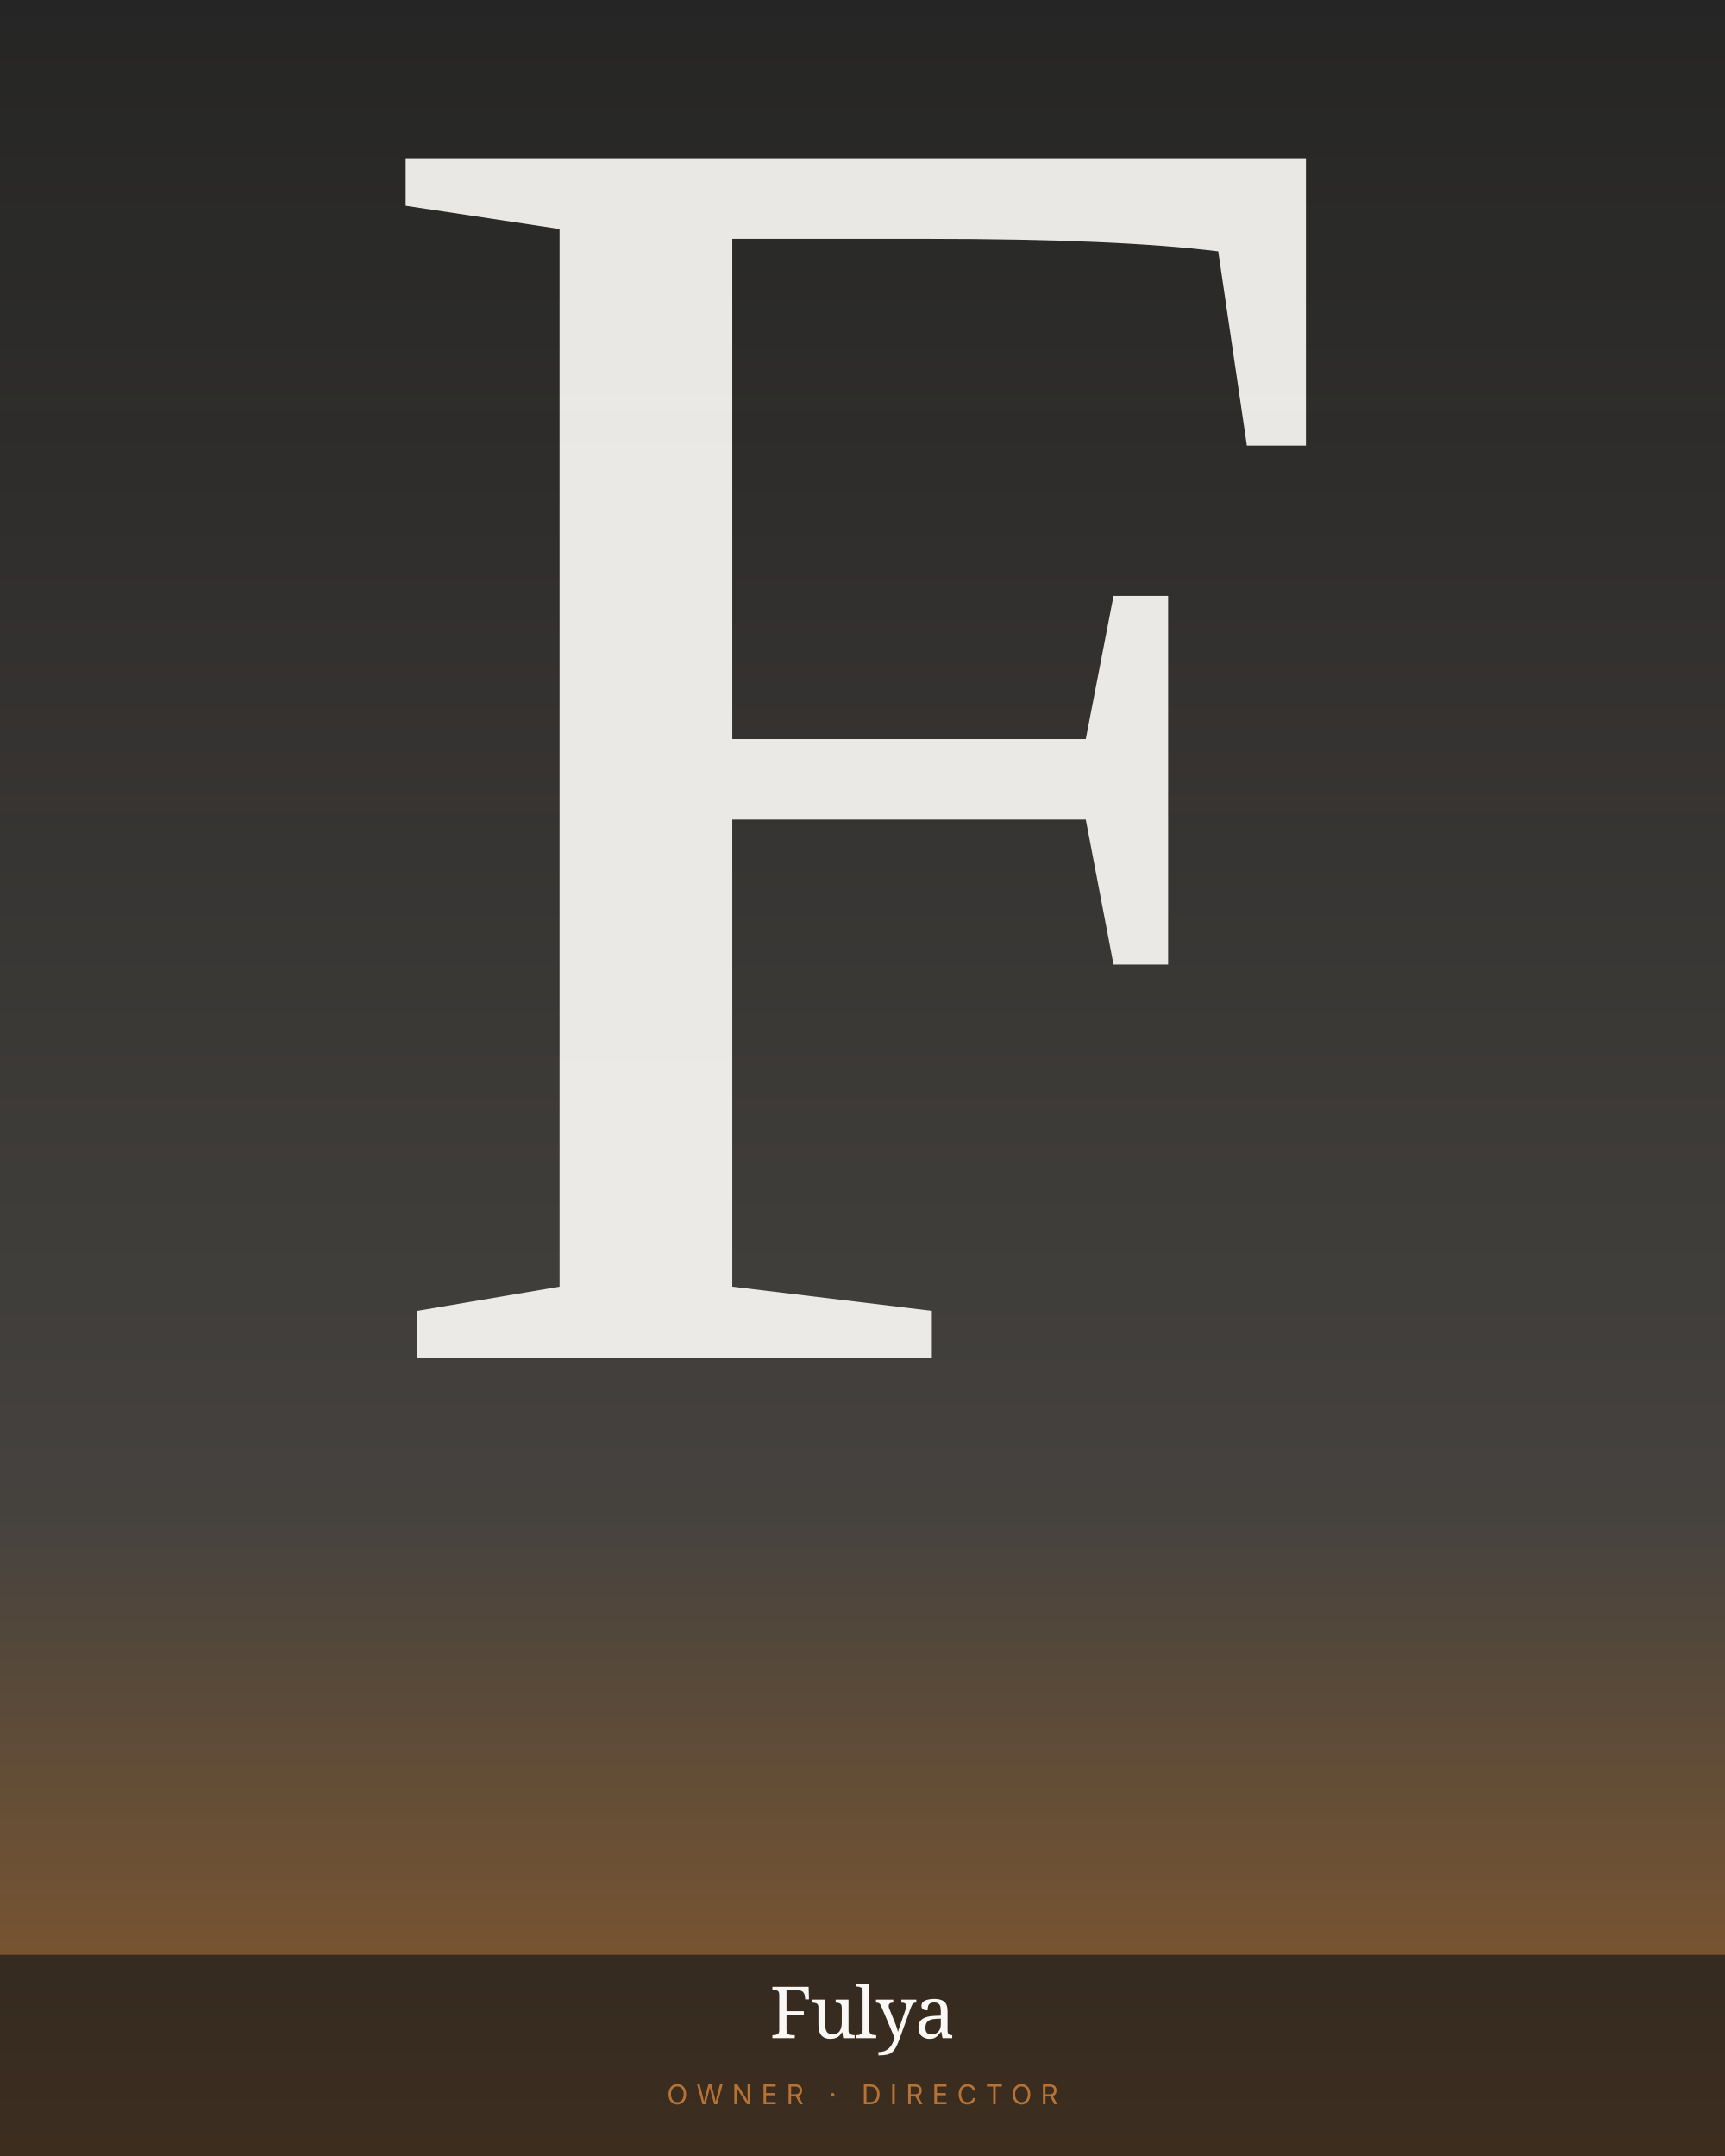
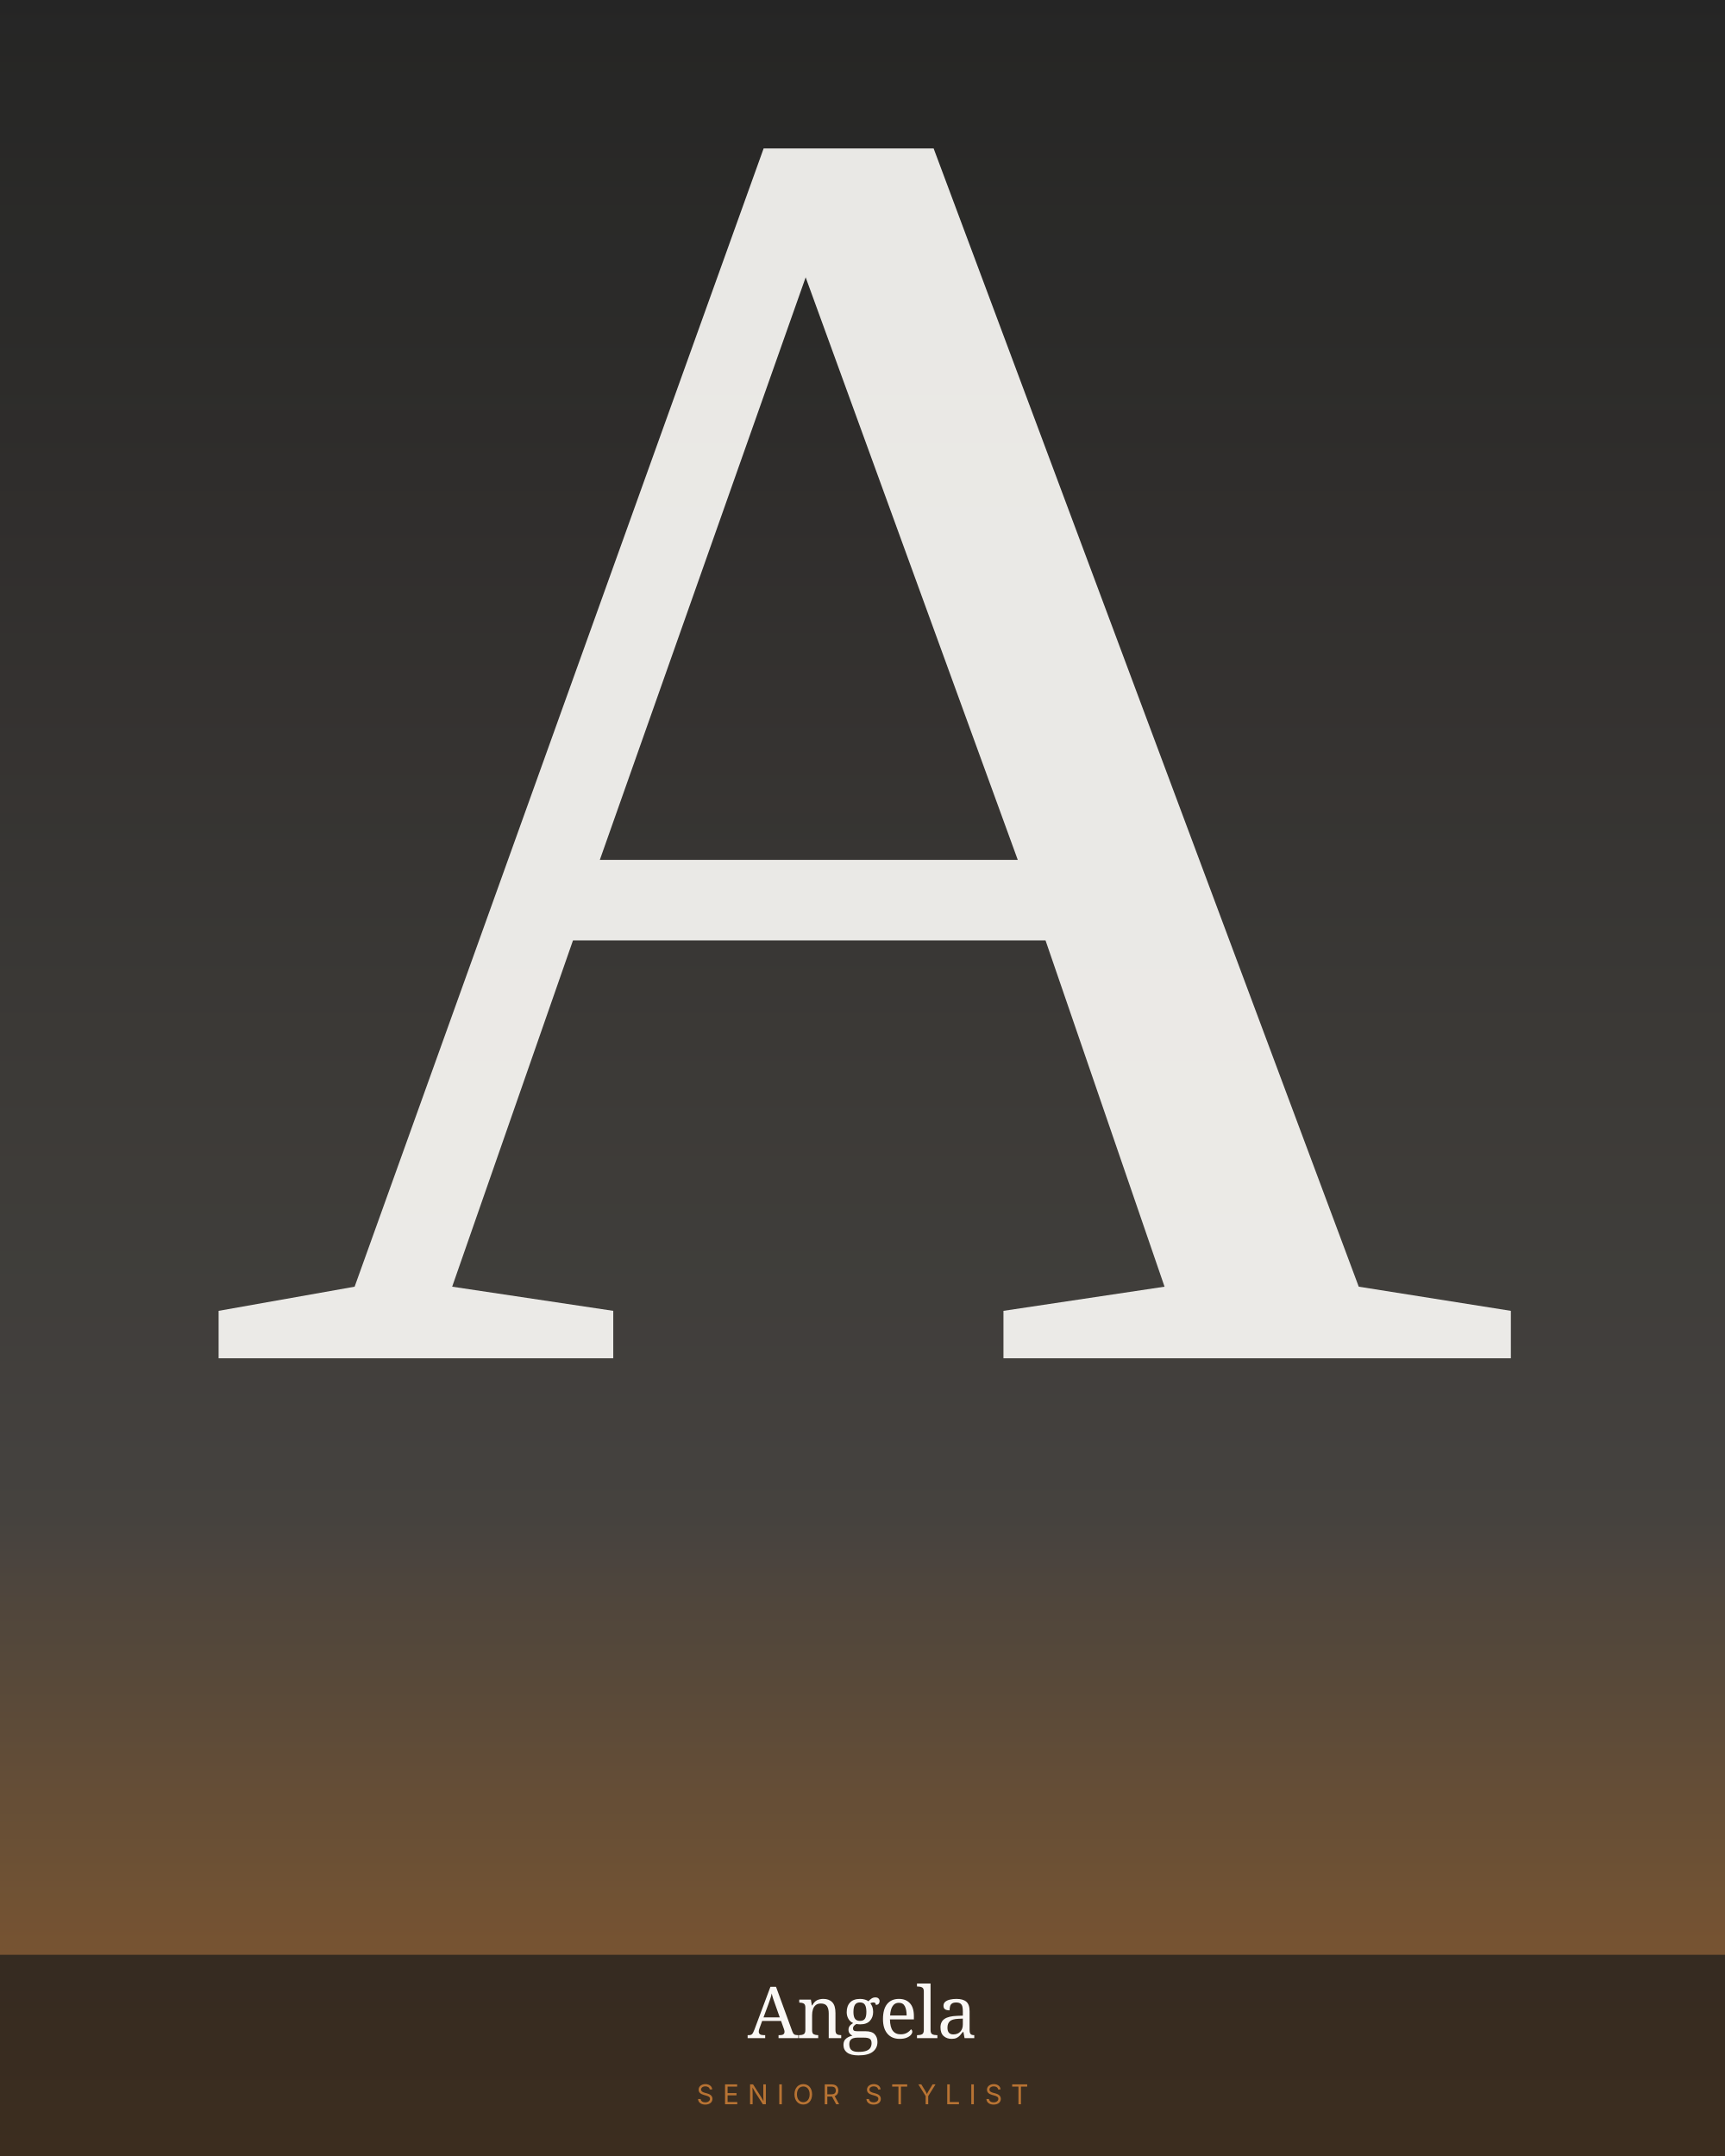
- <svg xmlns="http://www.w3.org/2000/svg" viewBox="0 0 1200 1500" preserveAspectRatio="xMidYMid slice" role="img" aria-label="Fulya — Megas Hair Salon, Coquitlam">
+ <svg xmlns="http://www.w3.org/2000/svg" viewBox="0 0 1200 1500" preserveAspectRatio="xMidYMid slice" role="img" aria-label="Angela — Megas Hair Salon, Coquitlam">
  <defs>
    <linearGradient id="warmVertical" x1="0" y1="0" x2="0" y2="1">
      <stop offset="0%" stop-color="#FAF8F5" />
      <stop offset="55%" stop-color="#F2EEE7" />
      <stop offset="100%" stop-color="#E5DFD5" />
    </linearGradient>
    <linearGradient id="warmDiagonal" x1="0" y1="0" x2="1" y2="1">
      <stop offset="0%" stop-color="#F2EEE7" />
      <stop offset="100%" stop-color="#E5DFD5" />
    </linearGradient>
    <radialGradient id="softVignette" cx="50%" cy="50%" r="75%">
      <stop offset="55%" stop-color="rgba(0,0,0,0)" />
      <stop offset="100%" stop-color="rgba(26,26,26,0.20)" />
    </radialGradient>
    <linearGradient id="inkToAccent" x1="0" y1="0" x2="0" y2="1">
      <stop offset="0%" stop-color="#1A1A1A" />
      <stop offset="70%" stop-color="#3D3A36" />
      <stop offset="100%" stop-color="#8A5524" />
    </linearGradient>
  </defs>
  <rect width="1200" height="1500" fill="url(#inkToAccent)" />
  <g opacity="0.05">
    <rect width="1200" height="1500" fill="url(#warmVertical)" />
  </g>
-   <text x="600" y="945" font-family="Georgia, 'Times New Roman', serif" font-size="1275" fill="#FAF8F5" fill-opacity="0.92" text-anchor="middle" font-weight="300">F</text>
+   <text x="600" y="945" font-family="Georgia, 'Times New Roman', serif" font-size="1275" fill="#FAF8F5" fill-opacity="0.92" text-anchor="middle" font-weight="300">A</text>
  <rect x="0" y="1360" width="1200" height="140" fill="#1A1A1A" opacity="0.7" />
-   <text x="600" y="1418" font-family="Georgia, serif" font-size="50" fill="#FAF8F5" text-anchor="middle" font-weight="500" letter-spacing="-1">Fulya</text>
-   <text x="600" y="1464" font-family="Inter, system-ui, sans-serif" font-size="19" fill="#B87333" text-anchor="middle" letter-spacing="6">OWNER · DIRECTOR</text>
+   <text x="600" y="1418" font-family="Georgia, serif" font-size="50" fill="#FAF8F5" text-anchor="middle" font-weight="500" letter-spacing="-1">Angela</text>
+   <text x="600" y="1464" font-family="Inter, system-ui, sans-serif" font-size="19" fill="#B87333" text-anchor="middle" letter-spacing="6">SENIOR STYLIST</text>
</svg>
